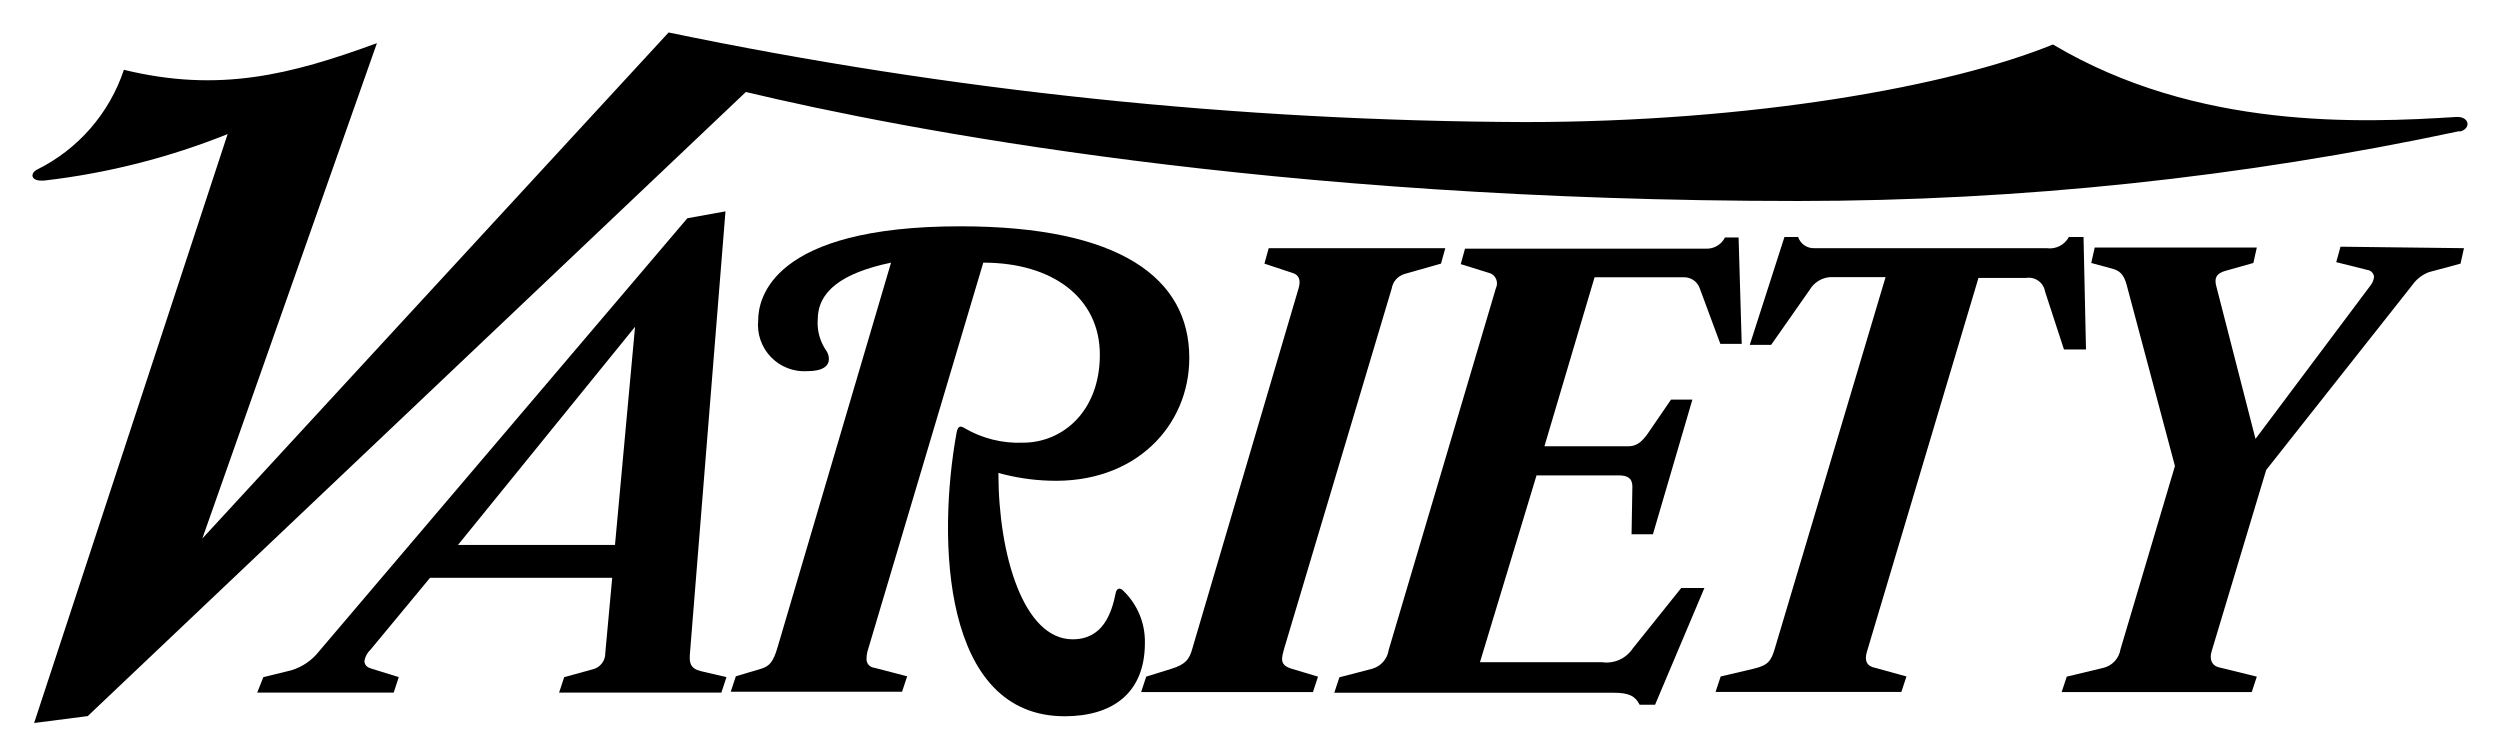
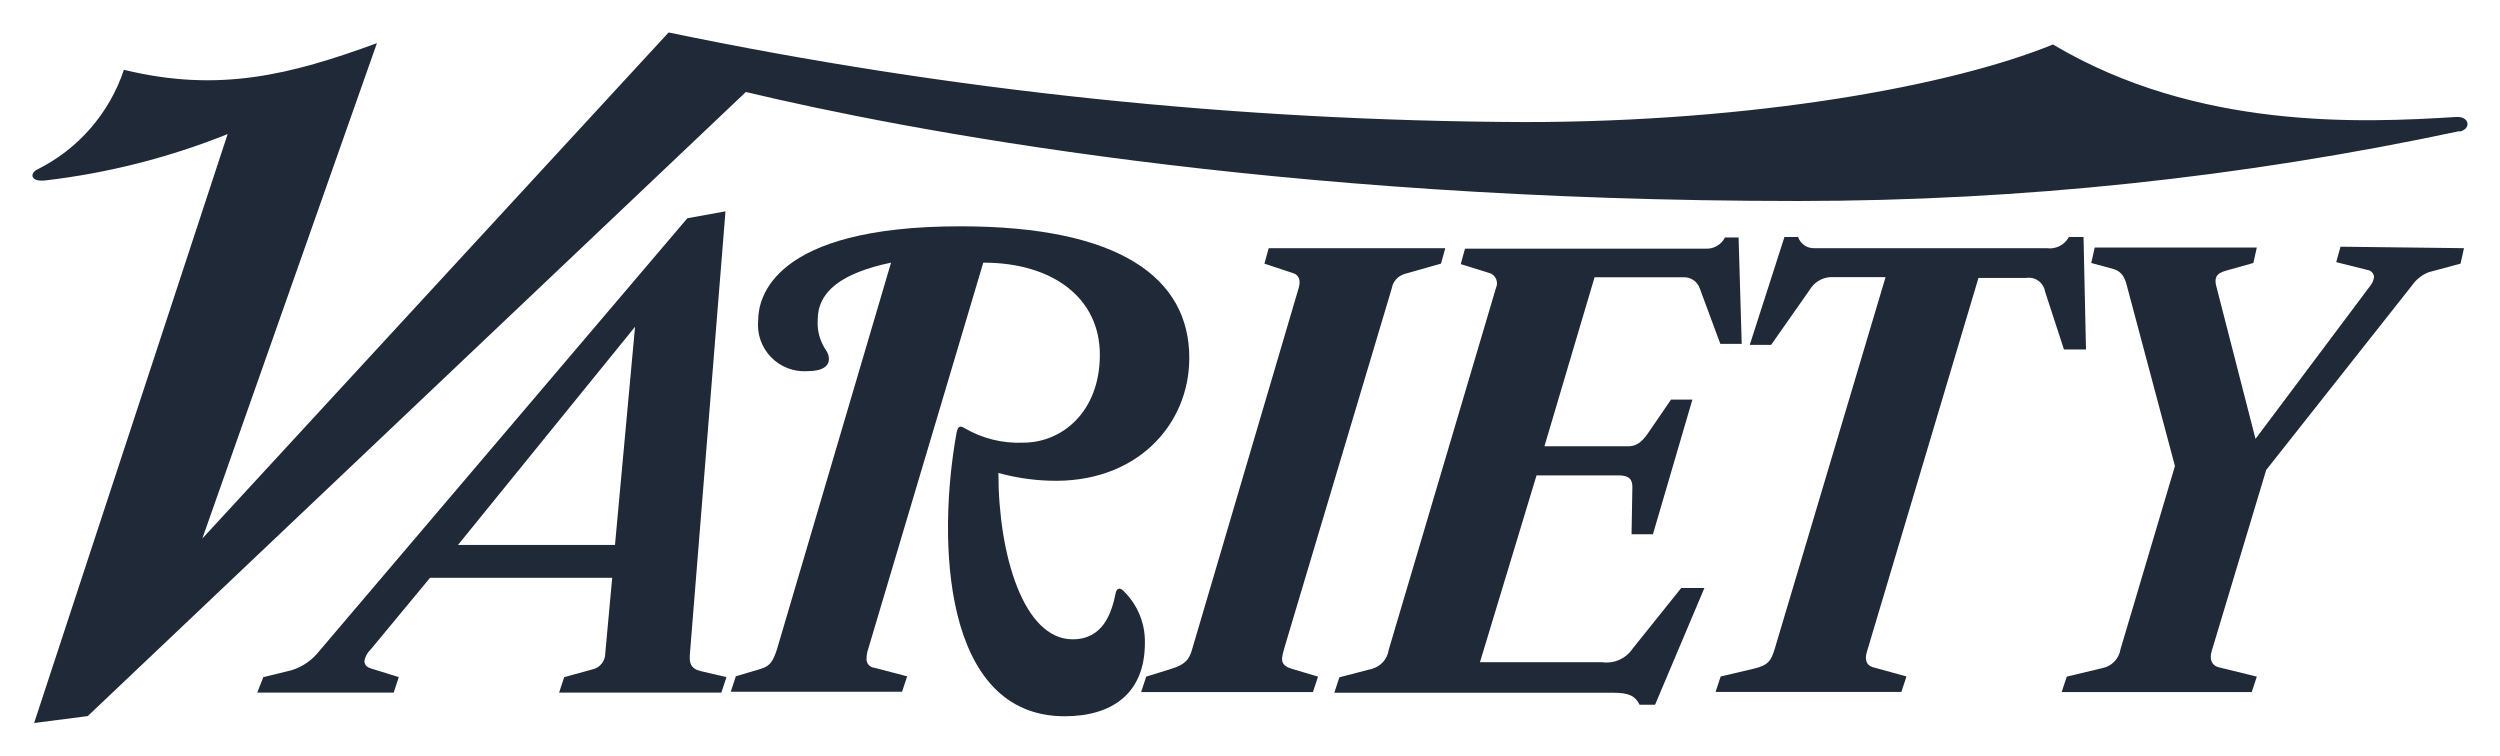
<svg xmlns="http://www.w3.org/2000/svg" width="1540" height="465.369" viewBox="0 0 407.458 123.129" version="1.1" id="svg5">
  <defs id="defs2" />
  <g id="layer1" transform="translate(-31.33235,-171.2962)">
-     <g data-name="logo Variety" id="g835" transform="matrix(2.679656,0,0,2.679656,35.44651,176.5878)" style="fill:#000000;stroke:none">
-       <path d="m 148.33,13.12 -0.21,0.94 -1.93,0.52 a 2.18,2.18 0 0 0 -1,0.78 l -8.89,11.25 -3.31,11 c -0.18,0.57 0.05,0.91 0.42,1 l 2.32,0.57 -0.31,0.94 h -11.56 l 0.31,-0.94 2.17,-0.52 a 1.39,1.39 0 0 0 1.1,-1.15 l 3.31,-11.14 -2.9,-10.88 c -0.13,-0.52 -0.29,-0.94 -0.83,-1.1 l -1.36,-0.37 0.21,-0.94 h 9.86 l -0.21,0.94 -1.67,0.47 c -0.6,0.16 -0.73,0.47 -0.57,1 l 2.37,9.23 7,-9.34 a 1,1 0 0 0 0.21,-0.52 0.47,0.47 0 0 0 -0.42,-0.42 l -1.88,-0.47 0.26,-0.94 z" id="path825" style="fill:#000000;stroke:none" />
-       <path data-name="Path" d="M 125.34,19.28 H 124 l -1.15,-3.52 a 1,1 0 0 0 -1.15,-0.83 h -2.9 l -6.78,22.72 c -0.18,0.57 0,0.91 0.52,1 l 1.88,0.52 -0.31,0.94 h -11.3 l 0.31,-0.94 2,-0.47 c 0.89,-0.21 1.07,-0.47 1.3,-1.25 l 6.73,-22.57 h -3.37 a 1.58,1.58 0 0 0 -1.25,0.78 L 106.19,19 h -1.3 L 107,12.44 h 0.83 a 1,1 0 0 0 1,0.68 h 14.11 a 1.32,1.32 0 0 0 1.36,-0.68 h 0.89 z M 104.4,18.94 h -1.3 l -1.25,-3.37 a 1,1 0 0 0 -1,-0.68 h -5.4 L 92.4,25.17 h 5.09 c 0.52,0 0.83,-0.26 1.2,-0.78 l 1.41,-2.06 h 1.3 L 99,30.52 h -1.3 l 0.05,-2.9 c 0,-0.52 -0.31,-0.68 -0.83,-0.68 h -5 L 88.48,38.3 h 7.41 a 1.91,1.91 0 0 0 1.88,-0.83 l 2.95,-3.68 h 1.41 l -3,7.1 h -0.94 c -0.26,-0.52 -0.63,-0.73 -1.57,-0.73 h -17 l 0.31,-0.94 2,-0.52 a 1.4,1.4 0 0 0 1,-1.15 l 6.52,-22 a 0.67,0.67 0 0 0 -0.31,-0.89 l -1.83,-0.57 0.26,-0.94 h 14.66 a 1.23,1.23 0 0 0 1.15,-0.68 h 0.83 z" id="path827" style="fill:#000000;stroke:none" />
-       <path data-name="Path" d="m 148.06,6 a 193,193 0 0 1 -40.23,4.25 c -32,0 -54.5,-4.36 -64,-6.63 L 3.8,41.58 0.54,42 12.31,6.18 A 43.28,43.28 0 0 1 1.22,9 C 0.31,9.1 0.28,8.58 0.7,8.35 A 10.46,10.46 0 0 0 6,2.27 C 11.77,3.68 16.12,2.58 21.39,0.65 L 10.77,30.78 39.13,0 a 261.16,261.16 0 0 0 52.06,5.45 c 13.8,0 25.9,-2.17 32.14,-4.72 8.77,5.22 18.78,4.77 24.52,4.41 0.83,-0.05 0.94,0.73 0.21,0.89" id="path829" style="fill:#000000;stroke:none" />
-       <path data-name="Path" d="m 86.37,13.12 -0.26,0.94 -2.22,0.63 a 1.11,1.11 0 0 0 -0.78,0.89 l -6.52,21.83 c -0.18,0.65 -0.34,1.07 0.47,1.3 l 1.57,0.47 -0.31,0.94 H 67.87 l 0.31,-0.94 1.51,-0.47 c 0.86,-0.26 1.12,-0.57 1.3,-1.25 l 6.47,-21.94 c 0.13,-0.47 0,-0.78 -0.37,-0.89 l -1.72,-0.57 0.26,-0.94 z M 70.8,19.8 c 0,4.1 -3.26,7.67 -8.56,7.46 a 13.07,13.07 0 0 1 -3.05,-0.47 c 0,5 1.54,10.12 4.51,10.12 1.83,0 2.37,-1.54 2.63,-2.84 0.05,-0.21 0.21,-0.37 0.47,-0.1 a 4.28,4.28 0 0 1 1.3,3.16 c 0,3.08 -2,4.46 -4.88,4.46 -7.43,0 -7.77,-10.7 -6.57,-17.27 0.08,-0.37 0.21,-0.42 0.47,-0.26 a 6.52,6.52 0 0 0 3.57,0.89 c 2.4,0 4.67,-1.9 4.67,-5.35 0,-3.45 -2.86,-5.6 -7.09,-5.6 l -7,23.5 a 1.79,1.79 0 0 0 -0.1,0.57 0.52,0.52 0 0 0 0.47,0.57 l 2,0.52 -0.31,0.94 H 42.91 l 0.31,-0.94 1.57,-0.47 c 0.5,-0.16 0.7,-0.44 0.94,-1.2 L 52.66,14 c -3,0.63 -4.46,1.75 -4.46,3.47 a 2.93,2.93 0 0 0 0.52,1.88 0.94,0.94 0 0 1 0.16,0.52 c 0,0.39 -0.34,0.73 -1.3,0.73 a 2.82,2.82 0 0 1 -3,-3.1 c 0,-1.3 0.81,-5.71 12.29,-5.71 9.73,0 13.93,3.16 13.93,8" id="path831" style="fill:#000000;stroke:none" />
-       <path d="M 37.09,17.9 26.32,31.17 h 9.55 z m 5.56,21.31 -0.31,0.94 h -9.87 l 0.31,-0.94 1.72,-0.47 a 1,1 0 0 0 0.78,-1 L 35.7,33.17 H 24.62 L 21,37.54 a 1.24,1.24 0 0 0 -0.37,0.68 c 0,0.23 0.13,0.39 0.42,0.47 l 1.67,0.52 -0.31,0.94 h -8.3 l 0.37,-0.94 1.72,-0.42 a 3.4,3.4 0 0 0 1.67,-1.15 l 22.4,-26.34 2.32,-0.42 -2.16,26.87 c -0.05,0.57 0,0.94 0.68,1.1 z" id="path833" style="fill:#000000;stroke:none" />
+     <g data-name="logo Variety" id="g835" transform="matrix(2.679656,0,0,2.679656,35.44651,176.5878)" style="fill:#1f2937;stroke:none">
+       <path d="m 148.33,13.12 -0.21,0.94 -1.93,0.52 a 2.18,2.18 0 0 0 -1,0.78 l -8.89,11.25 -3.31,11 c -0.18,0.57 0.05,0.91 0.42,1 l 2.32,0.57 -0.31,0.94 h -11.56 l 0.31,-0.94 2.17,-0.52 a 1.39,1.39 0 0 0 1.1,-1.15 l 3.31,-11.14 -2.9,-10.88 c -0.13,-0.52 -0.29,-0.94 -0.83,-1.1 l -1.36,-0.37 0.21,-0.94 h 9.86 l -0.21,0.94 -1.67,0.47 c -0.6,0.16 -0.73,0.47 -0.57,1 l 2.37,9.23 7,-9.34 a 1,1 0 0 0 0.21,-0.52 0.47,0.47 0 0 0 -0.42,-0.42 l -1.88,-0.47 0.26,-0.94 z" id="path825" style="fill:#1f2937;stroke:none" />
+       <path data-name="Path" d="M 125.34,19.28 H 124 l -1.15,-3.52 a 1,1 0 0 0 -1.15,-0.83 h -2.9 l -6.78,22.72 c -0.18,0.57 0,0.91 0.52,1 l 1.88,0.52 -0.31,0.94 h -11.3 l 0.31,-0.94 2,-0.47 c 0.89,-0.21 1.07,-0.47 1.3,-1.25 l 6.73,-22.57 h -3.37 a 1.58,1.58 0 0 0 -1.25,0.78 L 106.19,19 h -1.3 L 107,12.44 h 0.83 a 1,1 0 0 0 1,0.68 h 14.11 a 1.32,1.32 0 0 0 1.36,-0.68 h 0.89 z M 104.4,18.94 h -1.3 l -1.25,-3.37 a 1,1 0 0 0 -1,-0.68 h -5.4 L 92.4,25.17 h 5.09 c 0.52,0 0.83,-0.26 1.2,-0.78 l 1.41,-2.06 h 1.3 L 99,30.52 h -1.3 l 0.05,-2.9 c 0,-0.52 -0.31,-0.68 -0.83,-0.68 h -5 L 88.48,38.3 h 7.41 a 1.91,1.91 0 0 0 1.88,-0.83 l 2.95,-3.68 h 1.41 l -3,7.1 h -0.94 c -0.26,-0.52 -0.63,-0.73 -1.57,-0.73 h -17 l 0.31,-0.94 2,-0.52 a 1.4,1.4 0 0 0 1,-1.15 l 6.52,-22 a 0.67,0.67 0 0 0 -0.31,-0.89 l -1.83,-0.57 0.26,-0.94 h 14.66 a 1.23,1.23 0 0 0 1.15,-0.68 h 0.83 z" id="path827" style="fill:#1f2937;stroke:none" />
+       <path data-name="Path" d="m 148.06,6 a 193,193 0 0 1 -40.23,4.25 c -32,0 -54.5,-4.36 -64,-6.63 L 3.8,41.58 0.54,42 12.31,6.18 A 43.28,43.28 0 0 1 1.22,9 C 0.31,9.1 0.28,8.58 0.7,8.35 A 10.46,10.46 0 0 0 6,2.27 C 11.77,3.68 16.12,2.58 21.39,0.65 L 10.77,30.78 39.13,0 a 261.16,261.16 0 0 0 52.06,5.45 c 13.8,0 25.9,-2.17 32.14,-4.72 8.77,5.22 18.78,4.77 24.52,4.41 0.83,-0.05 0.94,0.73 0.21,0.89" id="path829" style="fill:#1f2937;stroke:none" />
+       <path data-name="Path" d="m 86.37,13.12 -0.26,0.94 -2.22,0.63 a 1.11,1.11 0 0 0 -0.78,0.89 l -6.52,21.83 c -0.18,0.65 -0.34,1.07 0.47,1.3 l 1.57,0.47 -0.31,0.94 H 67.87 l 0.31,-0.94 1.51,-0.47 c 0.86,-0.26 1.12,-0.57 1.3,-1.25 l 6.47,-21.94 c 0.13,-0.47 0,-0.78 -0.37,-0.89 l -1.72,-0.57 0.26,-0.94 z M 70.8,19.8 c 0,4.1 -3.26,7.67 -8.56,7.46 a 13.07,13.07 0 0 1 -3.05,-0.47 c 0,5 1.54,10.12 4.51,10.12 1.83,0 2.37,-1.54 2.63,-2.84 0.05,-0.21 0.21,-0.37 0.47,-0.1 a 4.28,4.28 0 0 1 1.3,3.16 c 0,3.08 -2,4.46 -4.88,4.46 -7.43,0 -7.77,-10.7 -6.57,-17.27 0.08,-0.37 0.21,-0.42 0.47,-0.26 a 6.52,6.52 0 0 0 3.57,0.89 c 2.4,0 4.67,-1.9 4.67,-5.35 0,-3.45 -2.86,-5.6 -7.09,-5.6 l -7,23.5 a 1.79,1.79 0 0 0 -0.1,0.57 0.52,0.52 0 0 0 0.47,0.57 l 2,0.52 -0.31,0.94 H 42.91 l 0.31,-0.94 1.57,-0.47 c 0.5,-0.16 0.7,-0.44 0.94,-1.2 L 52.66,14 c -3,0.63 -4.46,1.75 -4.46,3.47 a 2.93,2.93 0 0 0 0.52,1.88 0.94,0.94 0 0 1 0.16,0.52 c 0,0.39 -0.34,0.73 -1.3,0.73 a 2.82,2.82 0 0 1 -3,-3.1 c 0,-1.3 0.81,-5.71 12.29,-5.71 9.73,0 13.93,3.16 13.93,8" id="path831" style="fill:#1f2937;stroke:none" />
+       <path d="M 37.09,17.9 26.32,31.17 h 9.55 z m 5.56,21.31 -0.31,0.94 h -9.87 l 0.31,-0.94 1.72,-0.47 a 1,1 0 0 0 0.78,-1 L 35.7,33.17 H 24.62 L 21,37.54 a 1.24,1.24 0 0 0 -0.37,0.68 c 0,0.23 0.13,0.39 0.42,0.47 l 1.67,0.52 -0.31,0.94 h -8.3 l 0.37,-0.94 1.72,-0.42 a 3.4,3.4 0 0 0 1.67,-1.15 l 22.4,-26.34 2.32,-0.42 -2.16,26.87 c -0.05,0.57 0,0.94 0.68,1.1 z" id="path833" style="fill:#1f2937;stroke:none" />
    </g>
  </g>
</svg>
